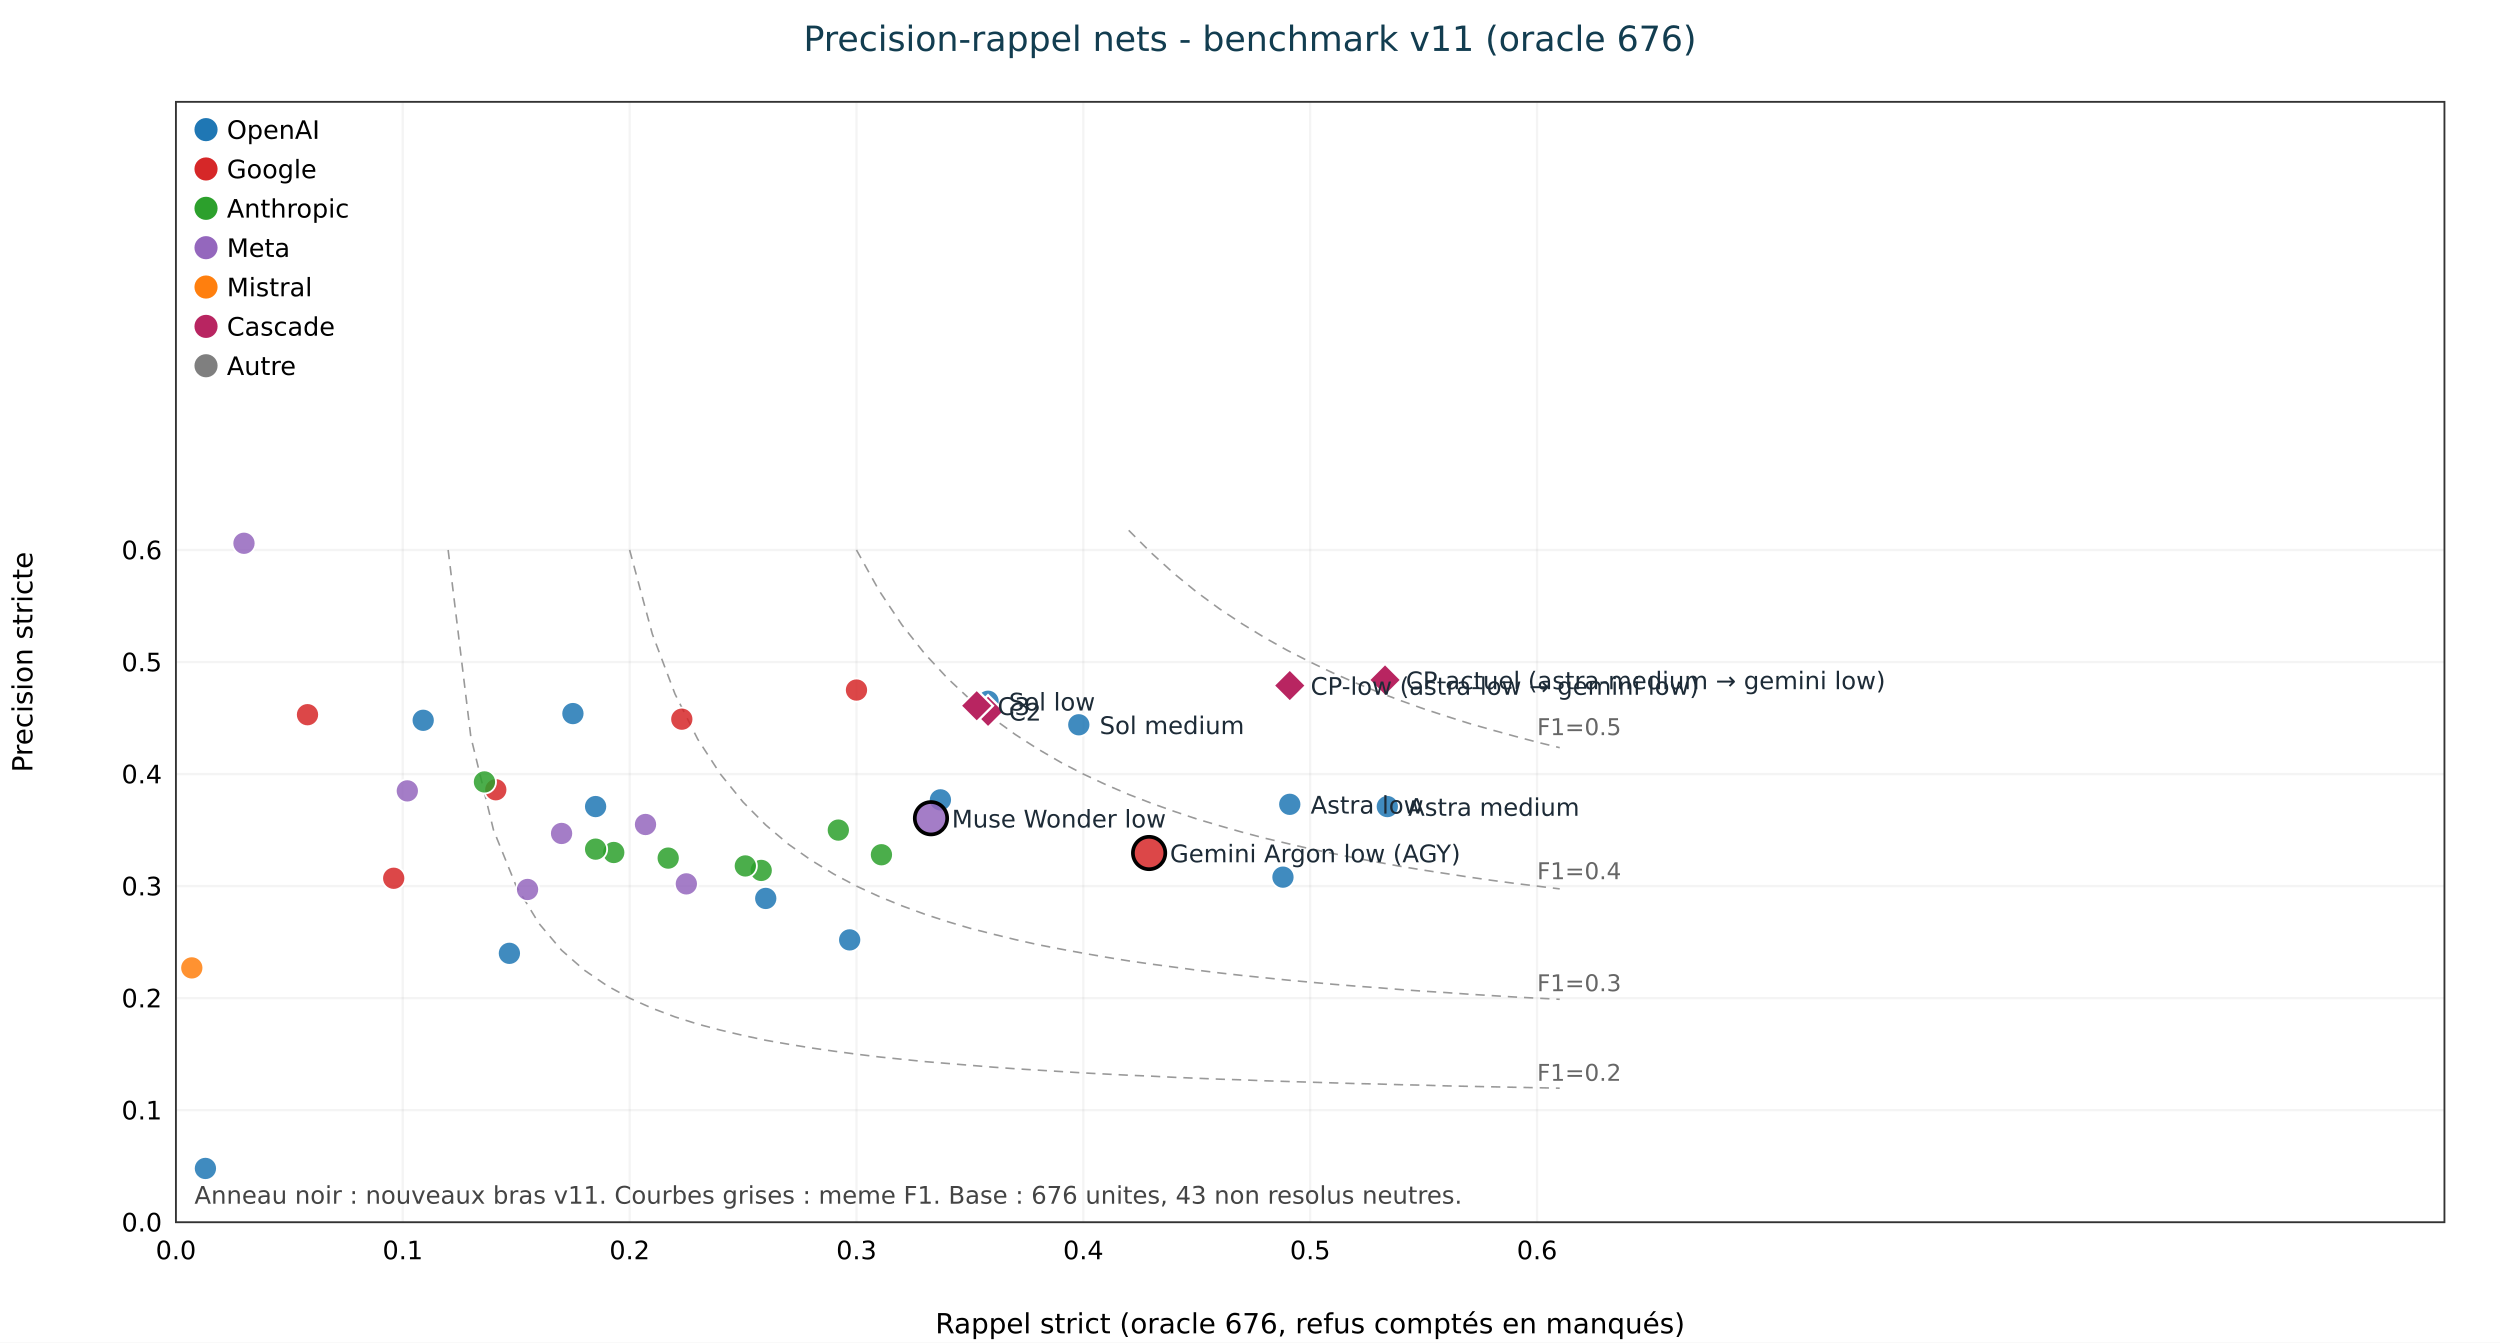
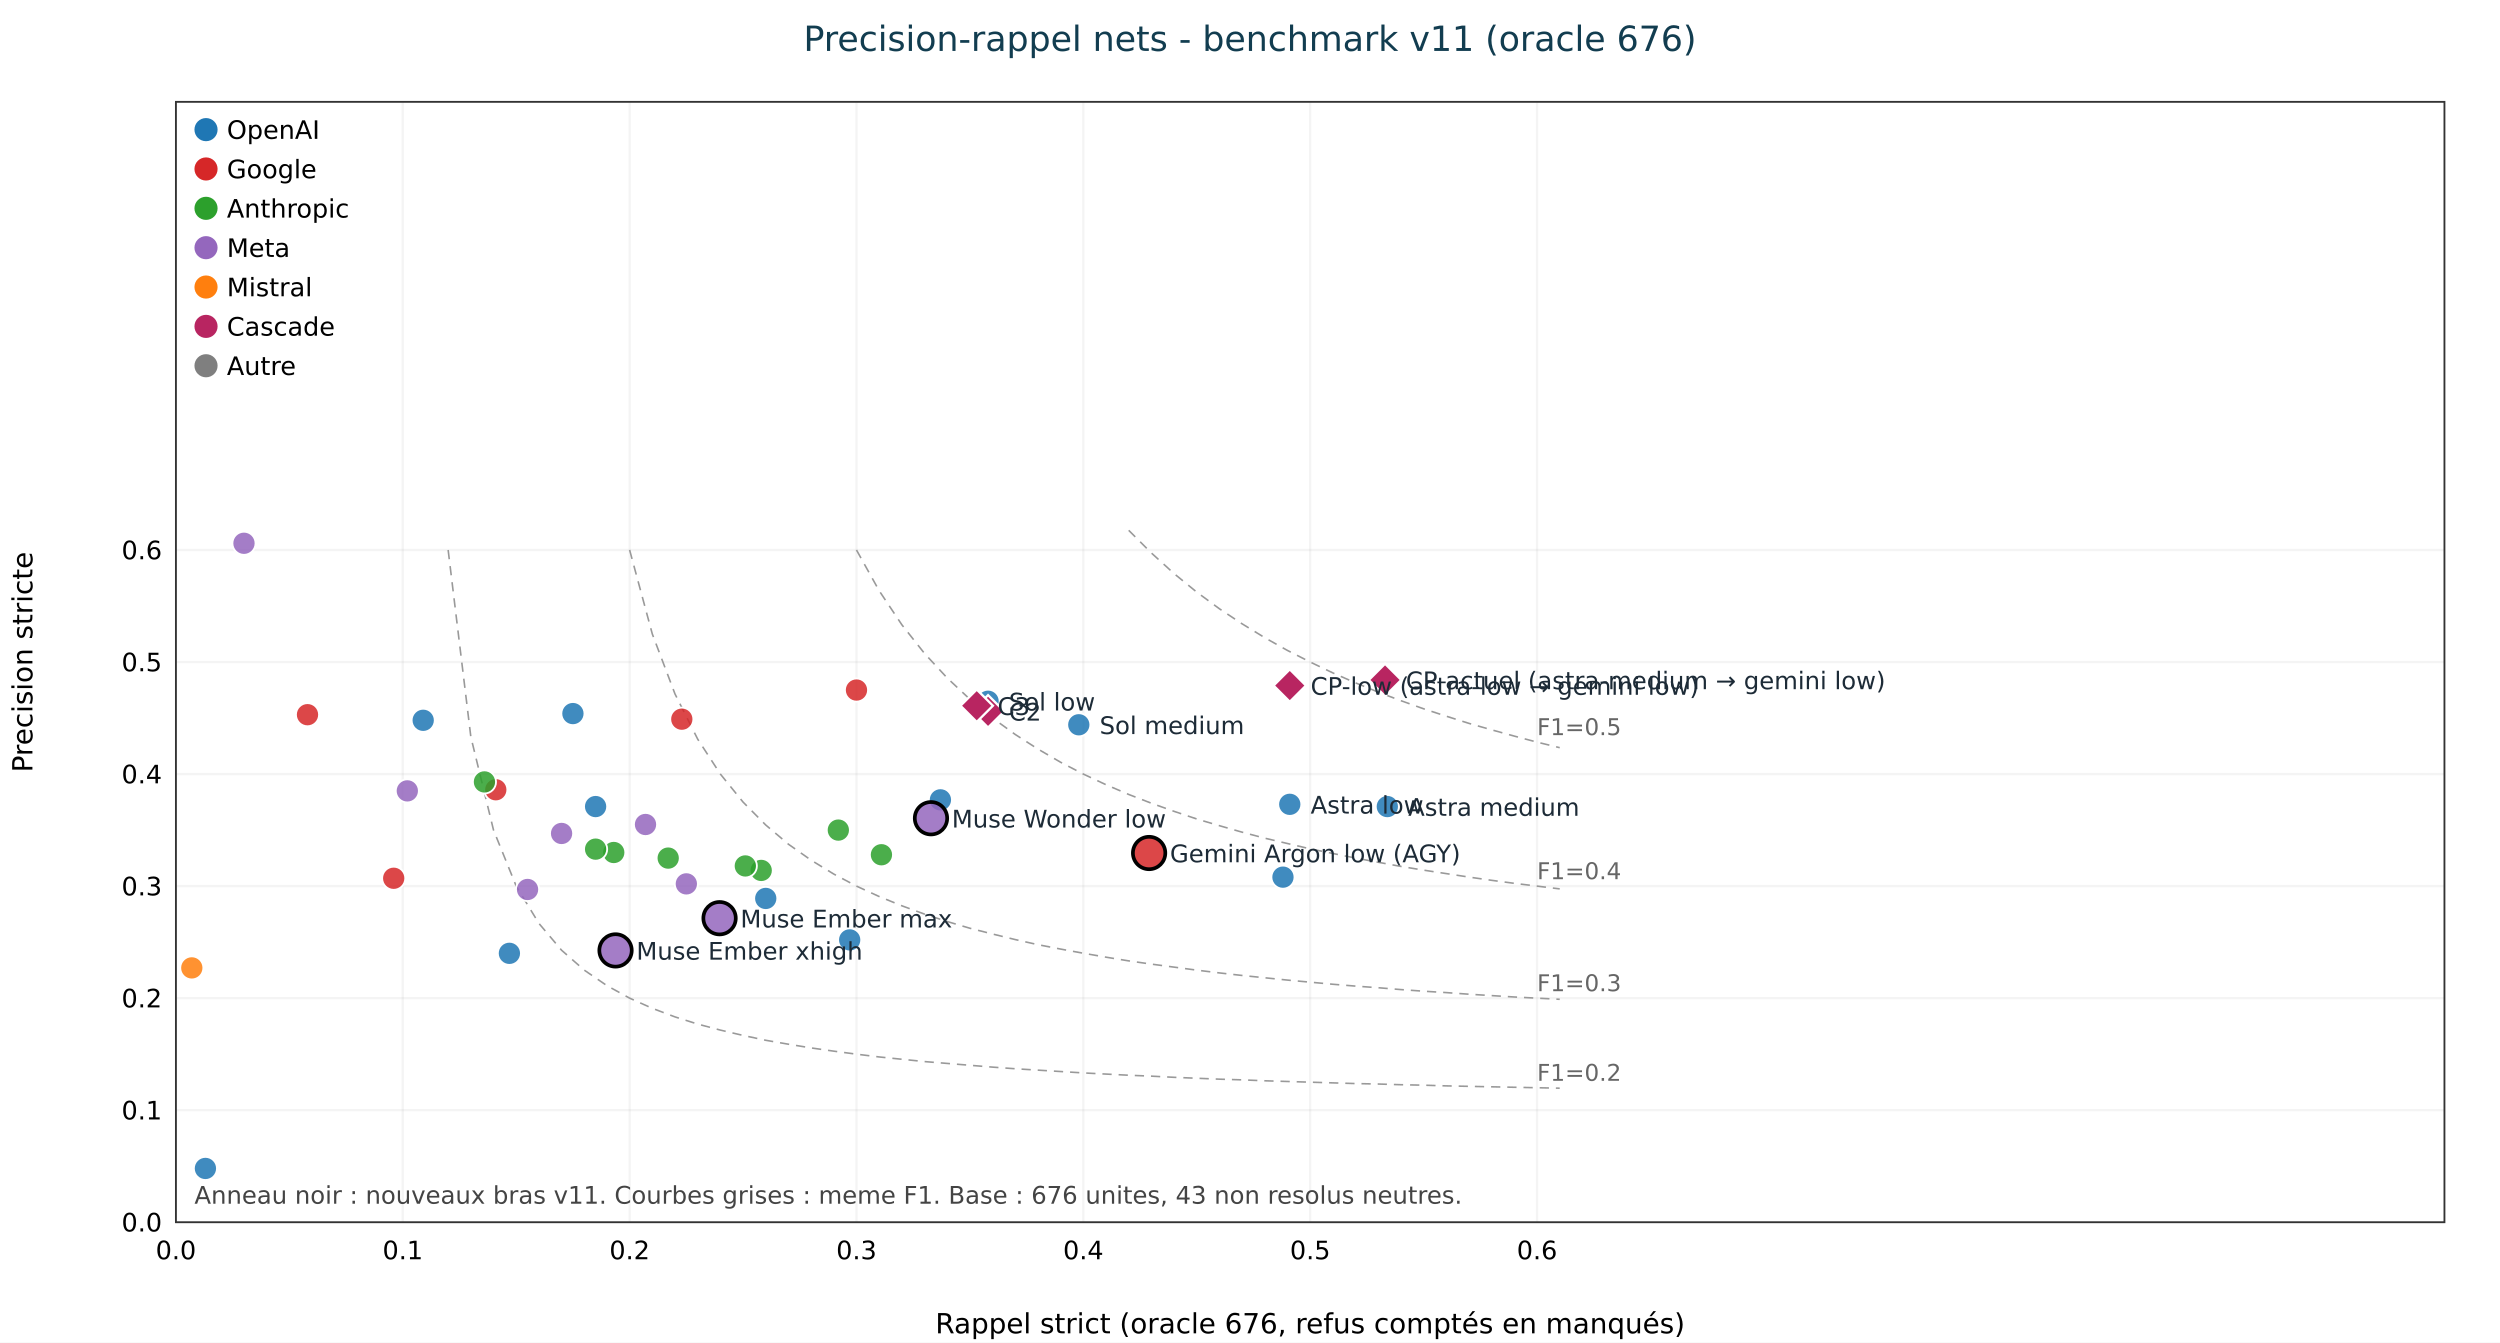
<svg xmlns="http://www.w3.org/2000/svg" width="1080" height="580" viewBox="0 0 1080 580">
  <rect width="1080" height="580" fill="#ffffff" />
  <style>text{font-family:'DejaVu Sans',sans-serif}</style>
  <text x="540" y="22" font-size="15" text-anchor="middle" fill="#123d50">Precision-rappel nets - benchmark v11 (oracle 676)</text>
  <line x1="76" y1="44" x2="76" y2="528" stroke="#b0b0b0" stroke-opacity="0.13" />
  <text x="76" y="544" font-size="11" text-anchor="middle">0.0</text>
  <line x1="174" y1="44" x2="174" y2="528" stroke="#b0b0b0" stroke-opacity="0.13" />
  <text x="174" y="544" font-size="11" text-anchor="middle">0.1</text>
  <line x1="272" y1="44" x2="272" y2="528" stroke="#b0b0b0" stroke-opacity="0.13" />
  <text x="272" y="544" font-size="11" text-anchor="middle">0.2</text>
  <line x1="370" y1="44" x2="370" y2="528" stroke="#b0b0b0" stroke-opacity="0.13" />
  <text x="370" y="544" font-size="11" text-anchor="middle">0.3</text>
  <line x1="468" y1="44" x2="468" y2="528" stroke="#b0b0b0" stroke-opacity="0.13" />
  <text x="468" y="544" font-size="11" text-anchor="middle">0.4</text>
  <line x1="566" y1="44" x2="566" y2="528" stroke="#b0b0b0" stroke-opacity="0.13" />
  <text x="566" y="544" font-size="11" text-anchor="middle">0.5</text>
  <line x1="664" y1="44" x2="664" y2="528" stroke="#b0b0b0" stroke-opacity="0.13" />
  <text x="664" y="544" font-size="11" text-anchor="middle">0.6</text>
  <line x1="76" y1="528" x2="1056" y2="528" stroke="#b0b0b0" stroke-opacity="0.13" />
  <text x="70" y="532" font-size="11" text-anchor="end">0.0</text>
  <line x1="76" y1="479.6" x2="1056" y2="479.6" stroke="#b0b0b0" stroke-opacity="0.13" />
  <text x="70" y="483.6" font-size="11" text-anchor="end">0.1</text>
  <line x1="76" y1="431.2" x2="1056" y2="431.2" stroke="#b0b0b0" stroke-opacity="0.13" />
  <text x="70" y="435.2" font-size="11" text-anchor="end">0.2</text>
  <line x1="76" y1="382.8" x2="1056" y2="382.8" stroke="#b0b0b0" stroke-opacity="0.13" />
  <text x="70" y="386.8" font-size="11" text-anchor="end">0.3</text>
  <line x1="76" y1="334.4" x2="1056" y2="334.4" stroke="#b0b0b0" stroke-opacity="0.13" />
  <text x="70" y="338.4" font-size="11" text-anchor="end">0.4</text>
  <line x1="76" y1="286" x2="1056" y2="286" stroke="#b0b0b0" stroke-opacity="0.13" />
  <text x="70" y="290" font-size="11" text-anchor="end">0.5</text>
  <line x1="76" y1="237.6" x2="1056" y2="237.6" stroke="#b0b0b0" stroke-opacity="0.13" />
  <text x="70" y="241.6" font-size="11" text-anchor="end">0.6</text>
  <rect x="76" y="44" width="980" height="484" fill="none" stroke="#333" stroke-width="0.8" />
  <text x="566" y="576" font-size="12" text-anchor="middle">Rappel strict (oracle 676, refus comptés en manqués)</text>
  <text x="14" y="286" font-size="12" text-anchor="middle" transform="rotate(-90 14 286)">Precision stricte</text>
  <path d="M193.6 237.6 L203.4 318.3 L213.2 358.6 L223.0 382.8 L232.8 398.9 L242.6 410.5 L252.4 419.1 L262.2 425.8 L272.0 431.2 L281.8 435.6 L291.6 439.3 L301.4 442.4 L311.2 445.0 L321.0 447.3 L330.8 449.4 L340.6 451.1 L350.4 452.7 L360.2 454.1 L370.0 455.4 L379.8 456.6 L389.6 457.6 L399.4 458.6 L409.2 459.4 L419.0 460.2 L428.8 461.0 L438.6 461.7 L448.4 462.3 L458.2 462.9 L468.0 463.5 L477.8 464.0 L487.6 464.5 L497.4 464.9 L507.2 465.4 L517.0 465.8 L526.8 466.2 L536.6 466.5 L546.4 466.9 L556.2 467.2 L566.0 467.5 L575.8 467.8 L585.6 468.1 L595.4 468.3 L605.2 468.6 L615.0 468.8 L624.8 469.1 L634.6 469.3 L644.4 469.5 L654.2 469.7 L664.0 469.9 L673.8 470.1 " fill="none" stroke="#999" stroke-width="0.7" stroke-dasharray="4 3" />
  <text x="664" y="466.92" font-size="10" fill="#666">F1=0.2</text>
  <path d="M272.0 237.6 L281.8 273.9 L291.6 299.8 L301.4 319.3 L311.2 334.4 L321.0 346.5 L330.8 356.4 L340.6 364.7 L350.4 371.6 L360.2 377.6 L370.0 382.8 L379.8 387.3 L389.6 391.3 L399.4 394.9 L409.2 398.1 L419.0 401.0 L428.8 403.5 L438.6 405.9 L448.4 408.1 L458.2 410.0 L468.0 411.8 L477.8 413.5 L487.6 415.1 L497.4 416.5 L507.2 417.8 L517.0 419.1 L526.8 420.3 L536.6 421.4 L546.4 422.4 L556.2 423.4 L566.0 424.3 L575.8 425.2 L585.6 426.0 L595.4 426.7 L605.2 427.5 L615.0 428.2 L624.8 428.8 L634.6 429.5 L644.4 430.1 L654.2 430.7 L664.0 431.2 L673.8 431.7 " fill="none" stroke="#999" stroke-width="0.7" stroke-dasharray="4 3" />
  <text x="664" y="428.2" font-size="10" fill="#666">F1=0.3</text>
  <path d="M370.0 237.6 L379.8 255.2 L389.6 269.9 L399.4 282.3 L409.2 292.9 L419.0 302.1 L428.8 310.2 L438.6 317.3 L448.4 323.6 L458.2 329.3 L468.0 334.4 L477.8 339.0 L487.6 343.2 L497.4 347.0 L507.2 350.5 L517.0 353.8 L526.8 356.7 L536.6 359.5 L546.4 362.1 L556.2 364.4 L566.0 366.7 L575.8 368.7 L585.6 370.7 L595.4 372.5 L605.2 374.3 L615.0 375.9 L624.8 377.4 L634.6 378.9 L644.4 380.3 L654.2 381.6 L664.0 382.8 L673.8 384.0 " fill="none" stroke="#999" stroke-width="0.7" stroke-dasharray="4 3" />
  <text x="664" y="379.8" font-size="10" fill="#666">F1=0.4</text>
  <path d="M487.6 229.1 L497.4 238.9 L507.2 247.8 L517.0 255.8 L526.8 263.0 L536.6 269.5 L546.4 275.5 L556.2 281.0 L566.0 286.0 L575.8 290.7 L585.6 295.0 L595.4 299.0 L605.2 302.7 L615.0 306.2 L624.8 309.4 L634.6 312.5 L644.4 315.3 L654.2 318.0 L664.0 320.6 L673.8 323.0 " fill="none" stroke="#999" stroke-width="0.7" stroke-dasharray="4 3" />
  <text x="664" y="317.571" font-size="10" fill="#666">F1=0.5</text>
  <circle cx="599.32" cy="348.436" r="5" fill="#1f77b4" fill-opacity="0.85" stroke="#fff" stroke-width="0.8" />
  <text x="608.32" y="352.436" font-size="10.5" fill="#1d2b37">Astra medium</text>
  <path d="M598.34 286.744 L605.34 293.744 L598.34 300.744 L591.34 293.744 Z" fill="#b82561" stroke="#fff" stroke-width="1" />
  <text x="607.34" y="297.744" font-size="10.5" fill="#1d2b37">CP actuel (astra-medium → gemini low)</text>
  <path d="M557.18 289.164 L564.18 296.164 L557.18 303.164 L550.18 296.164 Z" fill="#b82561" stroke="#fff" stroke-width="1" />
  <text x="566.18" y="300.164" font-size="10.5" fill="#1d2b37">CP-low (astra-low → gemini low)</text>
  <circle cx="557.18" cy="347.468" r="5" fill="#1f77b4" fill-opacity="0.85" stroke="#fff" stroke-width="0.8" />
  <text x="566.18" y="351.468" font-size="10.5" fill="#1d2b37">Astra low</text>
  <circle cx="554.24" cy="378.928" r="5" fill="#1f77b4" fill-opacity="0.85" stroke="#fff" stroke-width="0.8" />
  <circle cx="496.414" cy="368.5" r="7" fill="#d62728" fill-opacity="0.85" stroke="#000" stroke-width="1.6" />
  <text x="505.414" y="372.5" font-size="10.5" fill="#1d2b37">Gemini Argon low (AGY)</text>
  <circle cx="466.04" cy="313.104" r="5" fill="#1f77b4" fill-opacity="0.85" stroke="#fff" stroke-width="0.8" />
  <text x="475.04" y="317.104" font-size="10.5" fill="#1d2b37">Sol medium</text>
  <circle cx="426.84" cy="302.94" r="5" fill="#1f77b4" fill-opacity="0.85" stroke="#fff" stroke-width="0.8" />
  <text x="435.84" y="306.94" font-size="10.5" fill="#1d2b37">Sol low</text>
  <path d="M426.84 300.296 L433.84 307.296 L426.84 314.296 L419.84 307.296 Z" fill="#b82561" stroke="#fff" stroke-width="1" />
  <text x="435.84" y="311.296" font-size="10.5" fill="#1d2b37">C2</text>
  <path d="M421.94 297.876 L428.94 304.876 L421.94 311.876 L414.94 304.876 Z" fill="#b82561" stroke="#fff" stroke-width="1" />
  <text x="430.94" y="308.876" font-size="10.5" fill="#1d2b37">C3</text>
  <circle cx="406.26" cy="345.532" r="5" fill="#1f77b4" fill-opacity="0.85" stroke="#fff" stroke-width="0.8" />
  <circle cx="402.183" cy="353.481" r="7" fill="#9467bd" fill-opacity="0.85" stroke="#000" stroke-width="1.6" />
  <text x="411.183" y="357.481" font-size="10.5" fill="#1d2b37">Muse Wonder low</text>
  <circle cx="380.78" cy="369.248" r="5" fill="#2ca02c" fill-opacity="0.85" stroke="#fff" stroke-width="0.8" />
  <circle cx="370" cy="298.1" r="5" fill="#d62728" fill-opacity="0.85" stroke="#fff" stroke-width="0.8" />
  <circle cx="367.06" cy="406.032" r="5" fill="#1f77b4" fill-opacity="0.85" stroke="#fff" stroke-width="0.8" />
  <circle cx="362.16" cy="358.6" r="5" fill="#2ca02c" fill-opacity="0.85" stroke="#fff" stroke-width="0.8" />
  <circle cx="330.8" cy="388.124" r="5" fill="#1f77b4" fill-opacity="0.85" stroke="#fff" stroke-width="0.8" />
  <circle cx="328.84" cy="376.024" r="5" fill="#2ca02c" fill-opacity="0.85" stroke="#fff" stroke-width="0.8" />
  <circle cx="321.98" cy="374.088" r="5" fill="#2ca02c" fill-opacity="0.85" stroke="#fff" stroke-width="0.8" />
+   <circle cx="310.852" cy="396.663" r="7" fill="#9467bd" fill-opacity="0.85" stroke="#000" stroke-width="1.6" />
+   <text x="319.852" y="400.663" font-size="10.5" fill="#1d2b37">Muse Ember max</text>
  <circle cx="296.5" cy="381.832" r="5" fill="#9467bd" fill-opacity="0.85" stroke="#fff" stroke-width="0.8" />
  <circle cx="294.54" cy="310.684" r="5" fill="#d62728" fill-opacity="0.85" stroke="#fff" stroke-width="0.8" />
  <circle cx="288.66" cy="370.7" r="5" fill="#2ca02c" fill-opacity="0.85" stroke="#fff" stroke-width="0.8" />
  <circle cx="278.86" cy="356.18" r="5" fill="#9467bd" fill-opacity="0.85" stroke="#fff" stroke-width="0.8" />
+   <circle cx="265.911" cy="410.585" r="7" fill="#9467bd" fill-opacity="0.85" stroke="#000" stroke-width="1.6" />
+   <text x="274.911" y="414.585" font-size="10.5" fill="#1d2b37">Muse Ember xhigh</text>
  <circle cx="265.14" cy="368.28" r="5" fill="#2ca02c" fill-opacity="0.85" stroke="#fff" stroke-width="0.8" />
  <circle cx="257.3" cy="348.436" r="5" fill="#1f77b4" fill-opacity="0.85" stroke="#fff" stroke-width="0.8" />
  <circle cx="257.3" cy="366.828" r="5" fill="#2ca02c" fill-opacity="0.85" stroke="#fff" stroke-width="0.8" />
  <circle cx="247.5" cy="308.264" r="5" fill="#1f77b4" fill-opacity="0.85" stroke="#fff" stroke-width="0.8" />
  <circle cx="242.6" cy="360.052" r="5" fill="#9467bd" fill-opacity="0.85" stroke="#fff" stroke-width="0.8" />
  <circle cx="227.9" cy="384.252" r="5" fill="#9467bd" fill-opacity="0.85" stroke="#fff" stroke-width="0.8" />
  <circle cx="220.06" cy="411.84" r="5" fill="#1f77b4" fill-opacity="0.85" stroke="#fff" stroke-width="0.8" />
  <circle cx="214.18" cy="341.176" r="5" fill="#d62728" fill-opacity="0.85" stroke="#fff" stroke-width="0.8" />
  <circle cx="209.28" cy="337.788" r="5" fill="#2ca02c" fill-opacity="0.85" stroke="#fff" stroke-width="0.8" />
  <circle cx="182.82" cy="311.168" r="5" fill="#1f77b4" fill-opacity="0.85" stroke="#fff" stroke-width="0.8" />
  <circle cx="175.96" cy="341.66" r="5" fill="#9467bd" fill-opacity="0.85" stroke="#fff" stroke-width="0.8" />
  <circle cx="170.08" cy="379.412" r="5" fill="#d62728" fill-opacity="0.85" stroke="#fff" stroke-width="0.8" />
  <circle cx="132.84" cy="308.748" r="5" fill="#d62728" fill-opacity="0.85" stroke="#fff" stroke-width="0.8" />
  <circle cx="105.4" cy="234.696" r="5" fill="#9467bd" fill-opacity="0.85" stroke="#fff" stroke-width="0.8" />
  <circle cx="88.74" cy="504.768" r="5" fill="#1f77b4" fill-opacity="0.85" stroke="#fff" stroke-width="0.8" />
  <circle cx="82.86" cy="418.132" r="5" fill="#ff7f0e" fill-opacity="0.85" stroke="#fff" stroke-width="0.8" />
  <circle cx="89" cy="56" r="5" fill="#1f77b4" />
  <text x="98" y="60" font-size="11">OpenAI</text>
  <circle cx="89" cy="73" r="5" fill="#d62728" />
  <text x="98" y="77" font-size="11">Google</text>
  <circle cx="89" cy="90" r="5" fill="#2ca02c" />
  <text x="98" y="94" font-size="11">Anthropic</text>
  <circle cx="89" cy="107" r="5" fill="#9467bd" />
  <text x="98" y="111" font-size="11">Meta</text>
  <circle cx="89" cy="124" r="5" fill="#ff7f0e" />
  <text x="98" y="128" font-size="11">Mistral</text>
  <circle cx="89" cy="141" r="5" fill="#b82561" />
  <text x="98" y="145" font-size="11">Cascade</text>
  <circle cx="89" cy="158" r="5" fill="#7f7f7f" />
  <text x="98" y="162" font-size="11">Autre</text>
  <text x="84" y="520" font-size="10.5" fill="#444">Anneau noir : nouveaux bras v11. Courbes grises : meme F1. Base : 676 unites, 43 non resolus neutres.</text>
</svg>
